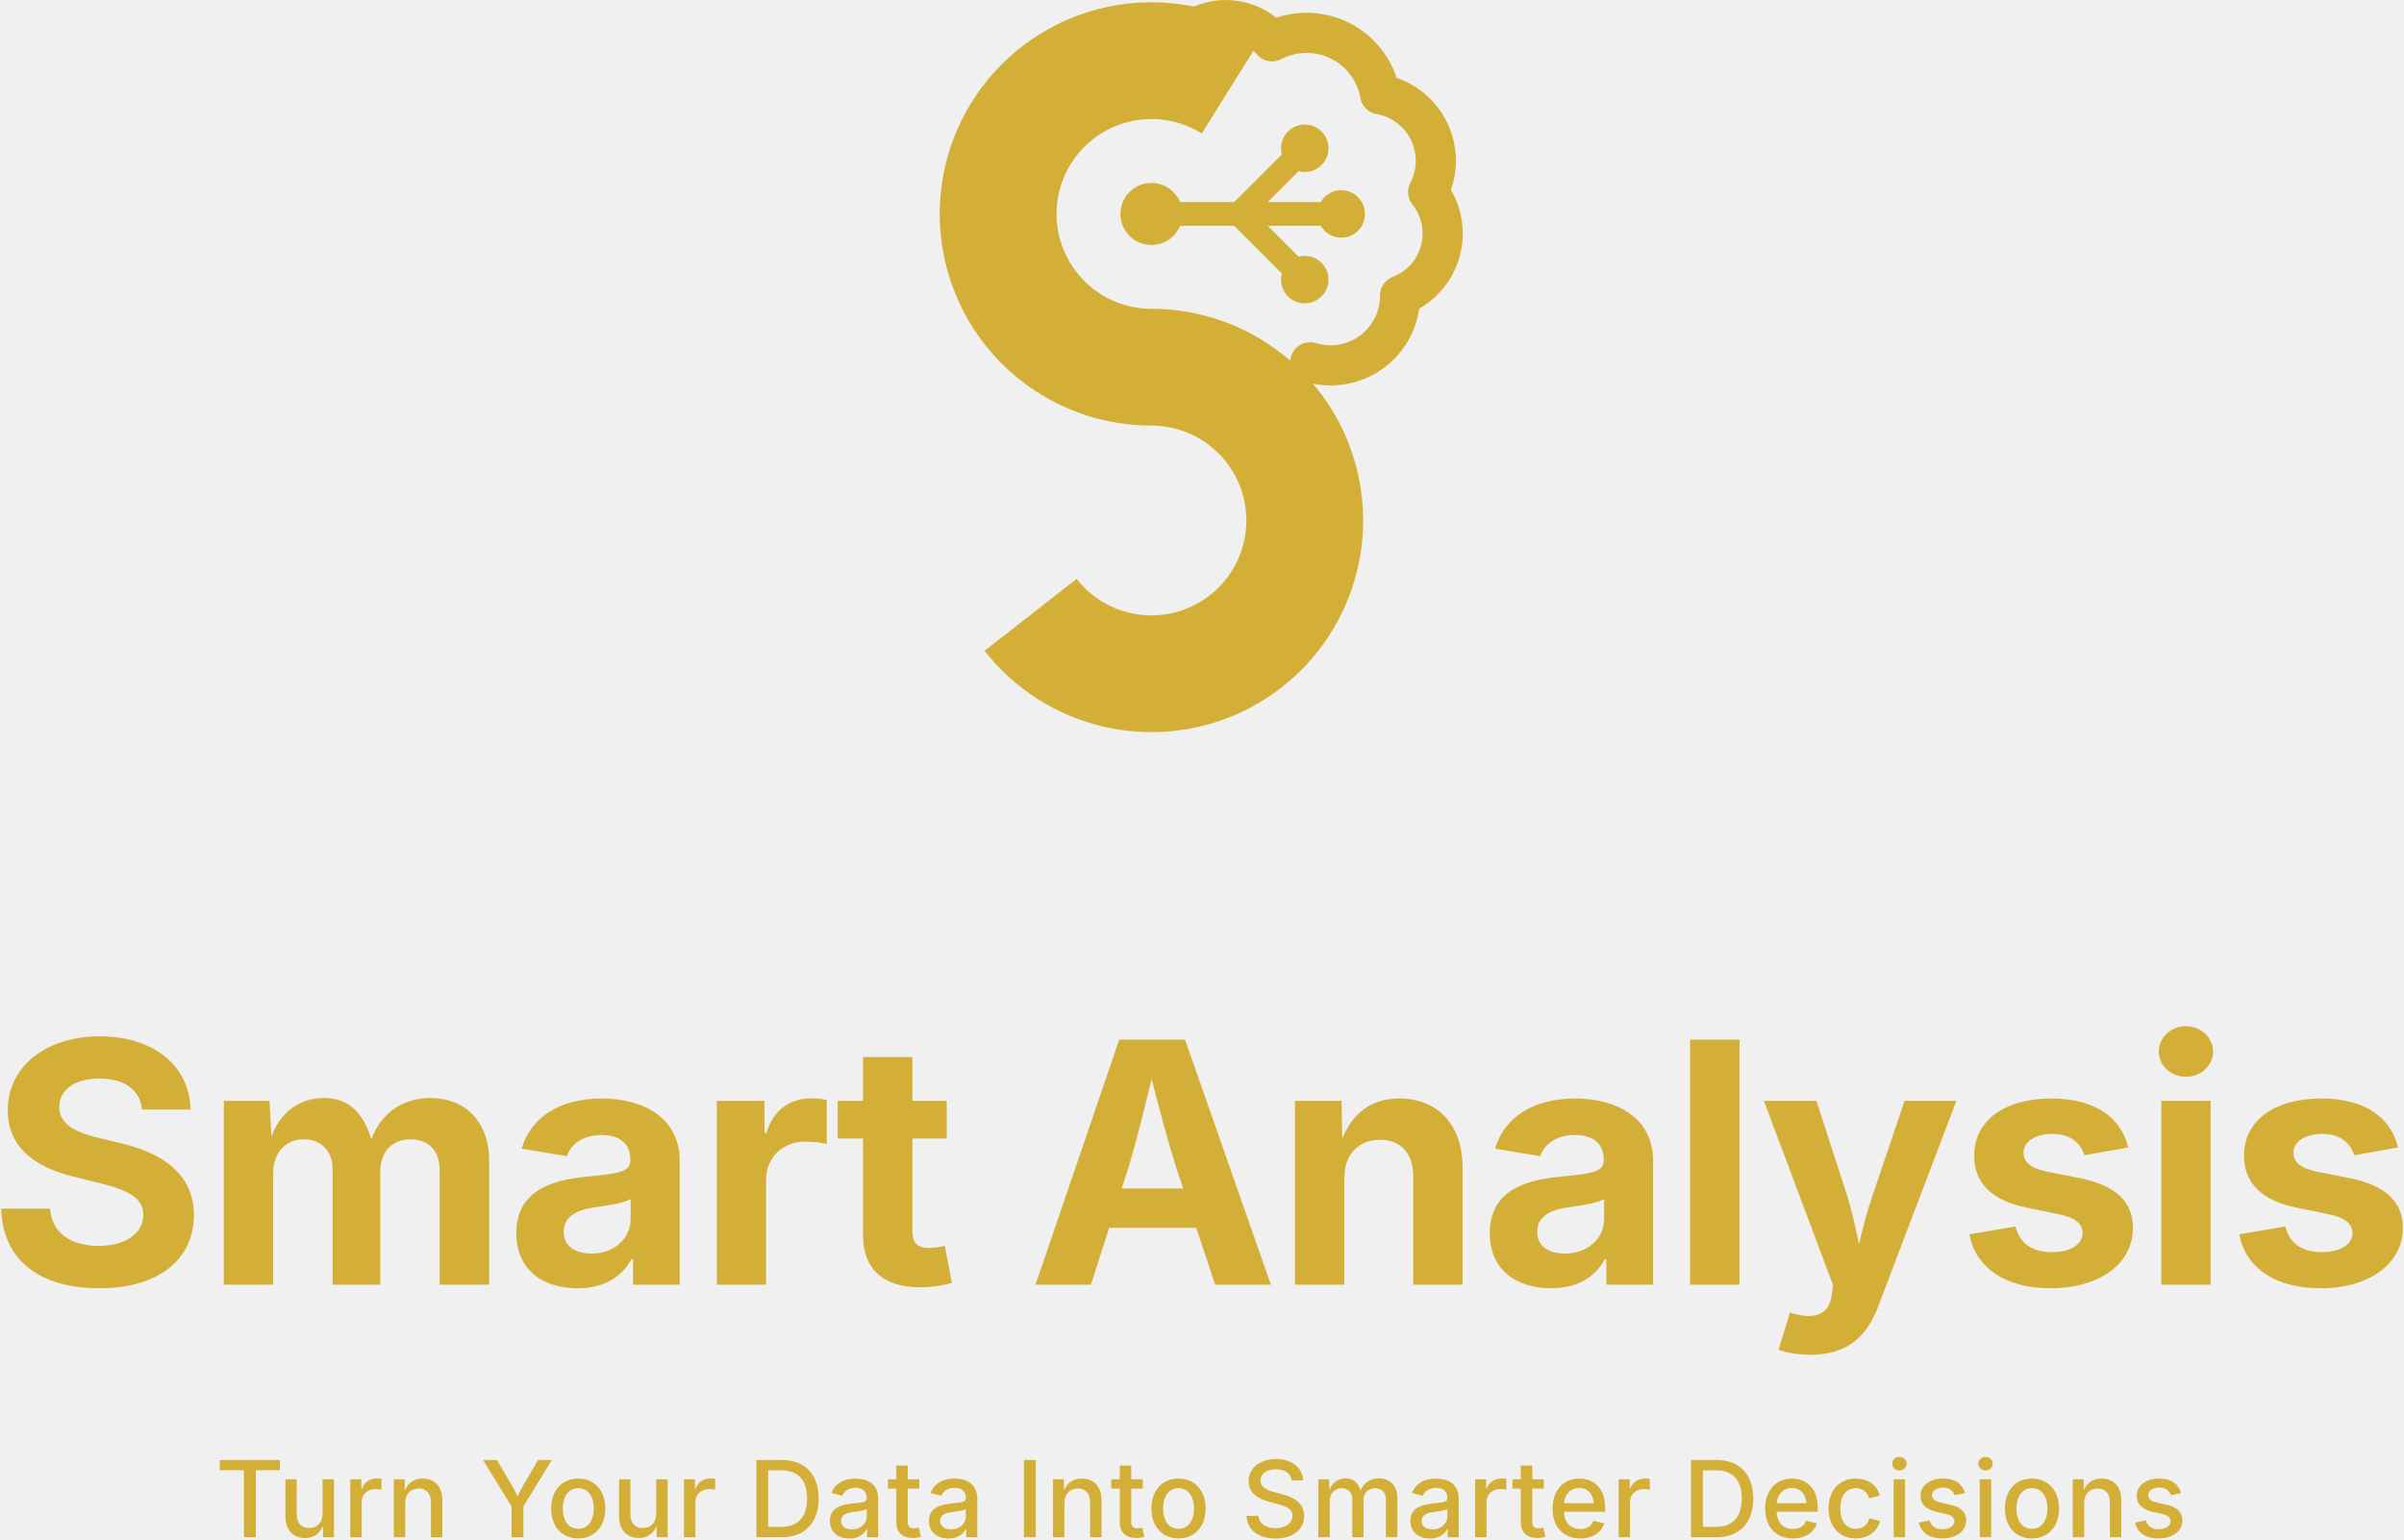
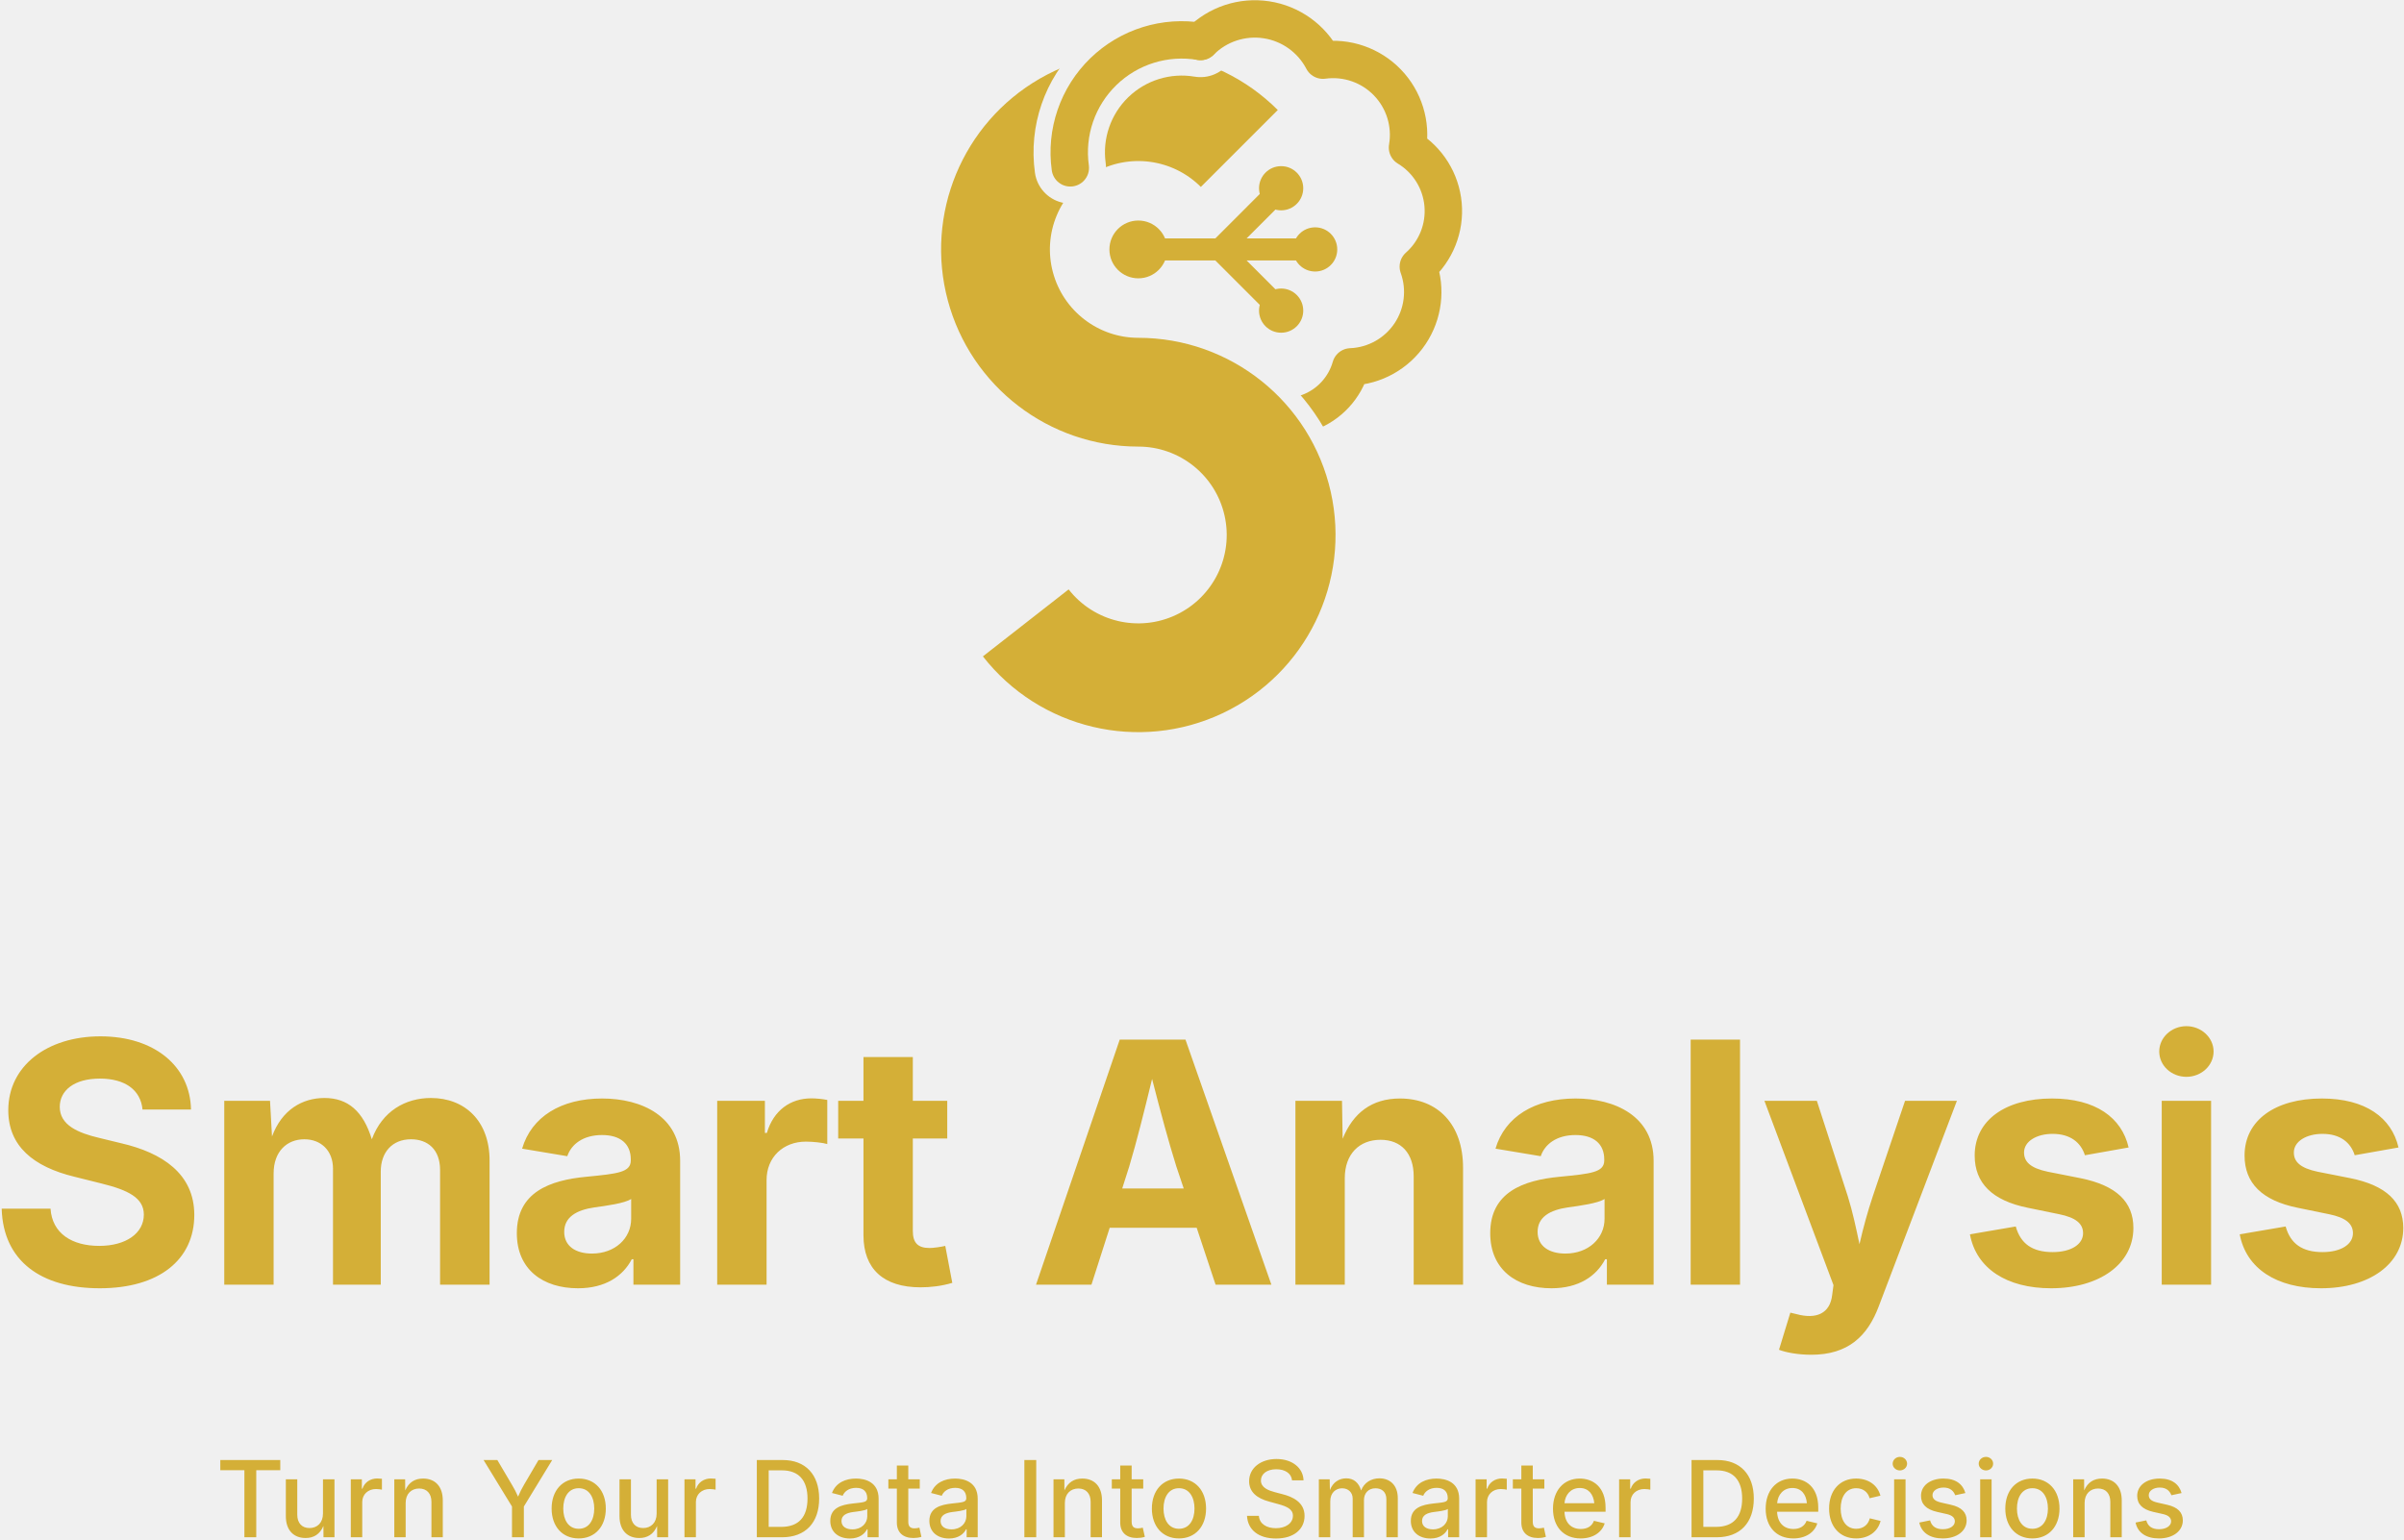
- <svg xmlns="http://www.w3.org/2000/svg" viewBox="-128.250 0.000 328.250 210.250">
-   <g class="symbol" transform="translate(0.000 0.000) scale(0.49844) translate(-41.875 -23.375)">
-     <path id="brain-contour" d="M106.21 36.77 A16.67 16.67 0 0 1 133.03 34.70 A20.45 20.45 0 0 1 162.64 49.22 A18.49 18.49 0 0 1 175.80 75.99 A18.24 18.24 0 0 1 168.10 104.38 A19.01 19.01 0 0 1 143.48 122.65" fill="none" stroke="#D4AF37" stroke-width="11" stroke-linecap="round" stroke-linejoin="round" />
-     <path id="letter-s" d="M122.26 46.38 A42 42 0 1 0 100.00 124.00 A42 42 0 1 1 66.90 191.86" fill="none" stroke="#D4AF37" stroke-width="32" />
+ <svg xmlns="http://www.w3.org/2000/svg" viewBox="-128.500 0.000 328.250 210.250">
+   <g class="symbol" transform="translate(0.000 0.000) scale(0.46431) translate(-42.000 -8.625)">
+     <defs>
+       <mask id="sa-under-s" maskUnits="userSpaceOnUse" x="-60" y="-60" width="400" height="400">
+         <rect x="-60" y="-60" width="400" height="400" fill="#fff" />
+         <path d="M100.00 124.00 A42 42 0 1 1 66.90 191.86" fill="none" stroke="#000" stroke-width="42" />
+       </mask>
+       <mask id="sa-under-brain" maskUnits="userSpaceOnUse" x="-60" y="-60" width="400" height="400">
+         <rect x="-60" y="-60" width="400" height="400" fill="#fff" />
+         <path d="M80.00 58.00 A33.08 33.08 0 0 1 118.28 20.82" fill="none" stroke="#000" stroke-width="21" stroke-linecap="round" />
+       </mask>
+     </defs>
+     <path id="brain-back" d="M118.28 20.82 A22.59 22.59 0 0 1 154.29 26.32 A22.18 22.18 0 0 1 179.16 52.04 A21.81 21.81 0 0 1 182.34 87.06 A22.04 22.04 0 0 1 162.48 116.55 A20.21 20.21 0 0 1 131.91 127.87" fill="none" stroke="#D4AF37" stroke-width="11" stroke-linecap="round" stroke-linejoin="round" mask="url(#sa-under-s)" />
+     <path id="letter-s" d="M129.70 52.30 A42 42 0 1 0 100.00 124.00 A42 42 0 1 1 66.90 191.86" fill="none" stroke="#D4AF37" stroke-width="32" mask="url(#sa-under-brain)" />
+     <path id="brain-front" d="M80.00 58.00 A33.08 33.08 0 0 1 118.28 20.82" fill="none" stroke="#D4AF37" stroke-width="11" stroke-linecap="round" stroke-linejoin="round" />
    <path id="circuit-traces" d="M100.00 82.00 H124.0 L140 66 M124.0 82.0 L140 98 M124.0 82.0 H150" fill="none" stroke="#D4AF37" stroke-width="6.5" stroke-linecap="round" stroke-linejoin="round" />
    <circle cx="100.0" cy="82.0" r="8.5" fill="#D4AF37" />
    <circle cx="142.0" cy="64.0" r="6.5" fill="#D4AF37" />
    <circle cx="142.0" cy="100.0" r="6.5" fill="#D4AF37" />
    <circle cx="152.0" cy="82.0" r="6.5" fill="#D4AF37" />
  </g>
  <g class="wordmark">
-     <path id="smart" d="M-114.7 175.96C-106.57 175.96 -101.78 172.03 -101.78 165.94C-101.78 160.33 -106.14 157.45 -111.78 156.15L-114.81 155.41C-117.64 154.74 -120.16 153.68 -120.16 151.19C-120.16 148.94 -118.18 147.32 -114.68 147.32C-111.24 147.32 -109.11 148.87 -108.86 151.55H-102.23C-102.35 145.66 -107.2 141.55 -114.61 141.55C-121.89 141.55 -127.19 145.59 -127.19 151.64C-127.19 156.51 -123.8 159.36 -118.14 160.73L-114.45 161.65C-110.81 162.55 -108.68 163.61 -108.68 165.9C-108.68 168.44 -111.1 170.17 -114.77 170.17C-118.47 170.17 -121.19 168.48 -121.41 165.09H-128.09C-127.88 172.21 -122.74 175.96 -114.7 175.96Z M-97.69 175.47H-90.95V160.28C-90.95 157.27 -89.13 155.61 -86.75 155.61C-84.46 155.61 -82.84 157.18 -82.84 159.63V175.47H-76.33V160.01C-76.33 157.39 -74.76 155.61 -72.2 155.61C-69.93 155.61 -68.22 156.98 -68.22 159.81V175.47H-61.46V158.53C-61.46 153.07 -64.87 149.97 -69.48 149.97C-72.94 149.97 -76.13 151.75 -77.54 155.61C-78.71 151.79 -80.8 149.97 -84.01 149.97C-87.02 149.97 -89.83 151.57 -91.18 155.23L-91.45 150.36H-97.69Z M-49.39 175.96C-45.69 175.96 -43.26 174.32 -42.05 171.99H-41.82V175.47H-35.44V158.55C-35.44 152.47 -40.7 150.04 -46.09 150.04C-51.71 150.04 -55.75 152.53 -57.03 156.89L-50.85 157.92C-50.31 156.31 -48.72 155.03 -46.11 155.03C-43.6 155.03 -42.18 156.24 -42.18 158.37V158.49C-42.18 160.13 -43.96 160.31 -48.27 160.73C-53.21 161.2 -57.75 162.82 -57.75 168.44C-57.75 173.4 -54.18 175.96 -49.39 175.96ZM-47.48 171.22C-49.71 171.22 -51.28 170.21 -51.28 168.26C-51.28 166.24 -49.62 165.27 -47.12 164.91C-45.64 164.71 -42.97 164.35 -42.14 163.76V166.48C-42.14 169.13 -44.34 171.22 -47.48 171.22Z M-30.38 175.47H-23.65V161.18C-23.65 158.06 -21.38 155.93 -18.28 155.93C-17.29 155.93 -15.96 156.08 -15.36 156.26V150.24C-15.96 150.11 -16.84 150.02 -17.54 150.02C-20.37 150.02 -22.68 151.64 -23.6 154.74H-23.87V150.36H-30.38Z M1.02 150.36H-3.67V144.38H-10.41V150.36H-13.87V155.5H-10.41V168.71C-10.41 173.31 -7.67 175.83 -2.64 175.83C-1.29 175.83 0.21 175.67 1.72 175.22L0.75 170.17C0.26 170.3 -0.86 170.46 -1.38 170.46C-3.02 170.46 -3.67 169.72 -3.67 168.12V155.5H1.02Z" fill="#D4AF37" />
-     <path id="analysis" d="M13.14 175.47H20.71L23.2 167.7H35.09L37.67 175.47H45.28L33.56 142H24.57ZM24.91 162.33 25.88 159.32C26.89 155.95 27.88 151.97 29 147.37C30.17 151.93 31.22 155.88 32.3 159.32L33.31 162.33Z M55.31 160.93C55.31 157.61 57.31 155.68 60.18 155.68C63.01 155.68 64.72 157.54 64.72 160.67V175.47H71.46V159.5C71.46 153.61 68.04 150.04 62.83 150.04C58.97 150.04 56.43 152.04 55.02 155.54L54.93 150.36H48.57V175.47H55.31Z M83.52 175.96C87.23 175.96 89.66 174.32 90.87 171.99H91.09V175.47H97.47V158.55C97.47 152.47 92.22 150.04 86.83 150.04C81.21 150.04 77.17 152.53 75.89 156.89L82.06 157.92C82.6 156.31 84.2 155.03 86.8 155.03C89.32 155.03 90.73 156.24 90.73 158.37V158.49C90.73 160.13 88.96 160.31 84.65 160.73C79.71 161.2 75.17 162.82 75.17 168.44C75.17 173.4 78.74 175.96 83.52 175.96ZM85.43 171.22C83.21 171.22 81.64 170.21 81.64 168.26C81.64 166.24 83.3 165.27 85.79 164.91C87.28 164.71 89.95 164.35 90.78 163.76V166.48C90.78 169.13 88.58 171.22 85.43 171.22Z M109.27 142H102.53V175.47H109.27Z M114.6 184.36C115.57 184.74 117.23 185.04 119 185.04C124.03 185.04 126.68 182.5 128.21 178.43L138.88 150.36H131.81L127.4 163.38C126.68 165.54 126.1 167.7 125.58 169.94C125.11 167.72 124.66 165.56 123.99 163.38L119.77 150.36H112.6L122.04 175.53L121.86 176.88C121.56 179.4 119.7 180.23 116.98 179.49L116.15 179.29Z M151.76 175.96C158.34 175.96 162.99 172.66 162.99 167.72C162.99 164.15 160.65 161.92 155.8 160.93L151.29 160.04C148.9 159.54 148.05 158.67 148.05 157.41C148.05 155.9 149.76 154.87 151.96 154.87C154.41 154.87 155.82 156.08 156.36 157.79L162.34 156.73C161.39 152.65 157.82 150.04 151.87 150.04C145.51 150.04 141.31 153.01 141.31 157.83C141.31 161.59 143.69 163.97 148.55 164.96L152.88 165.85C155.08 166.3 156.11 167.11 156.11 168.44C156.11 169.94 154.52 171.02 151.96 171.02C149.2 171.02 147.58 169.87 146.93 167.52L140.66 168.59C141.54 173.27 145.69 175.96 151.76 175.96Z M166.86 175.47H173.6V150.36H166.86ZM170.23 147.08C172.25 147.08 173.93 145.55 173.93 143.62C173.93 141.71 172.25 140.16 170.23 140.16C168.18 140.16 166.52 141.71 166.52 143.62C166.52 145.55 168.18 147.08 170.23 147.08Z M188.61 175.96C195.19 175.96 199.84 172.66 199.84 167.72C199.84 164.15 197.5 161.92 192.65 160.93L188.13 160.04C185.75 159.54 184.9 158.67 184.9 157.41C184.9 155.9 186.61 154.87 188.81 154.87C191.26 154.87 192.67 156.08 193.21 157.79L199.18 156.73C198.24 152.65 194.67 150.04 188.72 150.04C182.36 150.04 178.16 153.01 178.16 157.83C178.16 161.59 180.54 163.97 185.39 164.96L189.73 165.85C191.93 166.3 192.96 167.11 192.96 168.44C192.96 169.94 191.37 171.02 188.81 171.02C186.05 171.02 184.43 169.87 183.78 167.52L177.51 168.59C178.39 173.27 182.54 175.96 188.61 175.96Z" fill="#D4AF37" />
+     <path id="smart" d="M-114.88 175.96C-106.75 175.96 -101.97 172.03 -101.97 165.94C-101.97 160.33 -106.33 157.45 -111.96 156.15L-115 155.41C-117.83 154.74 -120.34 153.68 -120.34 151.19C-120.34 148.94 -118.37 147.32 -114.86 147.32C-111.43 147.32 -109.29 148.87 -109.04 151.55H-102.42C-102.53 145.66 -107.38 141.55 -114.79 141.55C-122.07 141.55 -127.37 145.59 -127.37 151.64C-127.37 156.51 -123.98 159.36 -118.32 160.73L-114.64 161.65C-111 162.55 -108.86 163.61 -108.86 165.9C-108.86 168.44 -111.29 170.17 -114.95 170.17C-118.66 170.17 -121.38 168.48 -121.6 165.09H-128.27C-128.07 172.21 -122.93 175.96 -114.88 175.96Z M-97.88 175.47H-91.14V160.28C-91.14 157.27 -89.32 155.61 -86.94 155.61C-84.65 155.61 -83.03 157.18 -83.03 159.63V175.47H-76.51V160.01C-76.51 157.39 -74.94 155.61 -72.38 155.61C-70.11 155.61 -68.41 156.98 -68.41 159.81V175.47H-61.65V158.53C-61.65 153.07 -65.06 149.97 -69.66 149.97C-73.12 149.97 -76.31 151.75 -77.73 155.61C-78.9 151.79 -80.98 149.97 -84.2 149.97C-87.21 149.97 -90.01 151.57 -91.36 155.23L-91.63 150.36H-97.88Z M-49.58 175.96C-45.87 175.96 -43.45 174.32 -42.23 171.99H-42.01V175.47H-35.63V158.55C-35.63 152.47 -40.89 150.04 -46.28 150.04C-51.89 150.04 -55.93 152.53 -57.21 156.89L-51.04 157.92C-50.5 156.31 -48.9 155.03 -46.3 155.03C-43.78 155.03 -42.37 156.24 -42.37 158.37V158.49C-42.37 160.13 -44.14 160.31 -48.45 160.73C-53.4 161.2 -57.93 162.82 -57.93 168.44C-57.93 173.4 -54.36 175.96 -49.58 175.96ZM-47.67 171.22C-49.89 171.22 -51.46 170.21 -51.46 168.26C-51.46 166.24 -49.8 165.27 -47.31 164.91C-45.83 164.71 -43.15 164.35 -42.32 163.76V166.48C-42.32 169.13 -44.52 171.22 -47.67 171.22Z M-30.57 175.47H-23.83V161.18C-23.83 158.06 -21.56 155.93 -18.46 155.93C-17.47 155.93 -16.15 156.08 -15.54 156.26V150.24C-16.15 150.11 -17.03 150.02 -17.72 150.02C-20.55 150.02 -22.87 151.64 -23.79 154.74H-24.06V150.36H-30.57Z M0.84 150.36H-3.86V144.38H-10.6V150.36H-14.05V155.5H-10.6V168.71C-10.6 173.31 -7.86 175.83 -2.82 175.83C-1.48 175.83 0.03 175.67 1.53 175.22L0.57 170.17C0.07 170.3 -1.05 170.46 -1.57 170.46C-3.21 170.46 -3.86 169.72 -3.86 168.12V155.5H0.84Z" fill="#D4AF37" />
+     <path id="analysis" d="M12.96 175.47H20.53L23.02 167.7H34.9L37.48 175.47H45.1L33.37 142H24.39ZM24.73 162.33 25.69 159.32C26.7 155.95 27.69 151.97 28.81 147.37C29.98 151.93 31.04 155.88 32.12 159.32L33.13 162.33Z M55.12 160.93C55.12 157.61 57.12 155.68 60 155.68C62.83 155.68 64.53 157.54 64.53 160.67V175.47H71.27V159.5C71.27 153.61 67.86 150.04 62.65 150.04C58.78 150.04 56.24 152.04 54.83 155.54L54.74 150.36H48.38V175.47H55.12Z M83.34 175.96C87.04 175.96 89.47 174.32 90.68 171.99H90.91V175.47H97.29V158.55C97.29 152.47 92.03 150.04 86.64 150.04C81.03 150.04 76.98 152.53 75.7 156.89L81.88 157.92C82.42 156.31 84.01 155.03 86.62 155.03C89.13 155.03 90.55 156.24 90.55 158.37V158.49C90.55 160.13 88.77 160.31 84.46 160.73C79.52 161.2 74.98 162.82 74.98 168.44C74.98 173.4 78.55 175.96 83.34 175.96ZM85.25 171.22C83.02 171.22 81.45 170.21 81.45 168.26C81.45 166.24 83.11 165.27 85.61 164.91C87.09 164.71 89.76 164.35 90.59 163.76V166.48C90.59 169.13 88.39 171.22 85.25 171.22Z M109.09 142H102.35V175.47H109.09Z M114.41 184.36C115.38 184.74 117.04 185.04 118.82 185.04C123.85 185.04 126.5 182.5 128.03 178.43L138.7 150.36H131.62L127.22 163.38C126.5 165.54 125.91 167.7 125.4 169.94C124.93 167.72 124.48 165.56 123.8 163.38L119.58 150.36H112.42L121.85 175.53L121.67 176.88C121.38 179.4 119.51 180.23 116.8 179.49L115.96 179.29Z M151.57 175.96C158.15 175.96 162.8 172.66 162.8 167.72C162.8 164.15 160.47 161.92 155.61 160.93L151.1 160.04C148.72 159.54 147.87 158.67 147.87 157.41C147.87 155.9 149.57 154.87 151.77 154.87C154.22 154.87 155.64 156.08 156.18 157.79L162.15 156.73C161.21 152.65 157.64 150.04 151.68 150.04C145.33 150.04 141.13 153.01 141.13 157.83C141.13 161.59 143.51 163.97 148.36 164.96L152.69 165.85C154.9 166.3 155.93 167.11 155.93 168.44C155.93 169.94 154.33 171.02 151.77 171.02C149.01 171.02 147.39 169.87 146.74 167.52L140.48 168.59C141.35 173.27 145.51 175.96 151.57 175.96Z M166.67 175.47H173.41V150.36H166.67ZM170.04 147.08C172.06 147.08 173.75 145.55 173.75 143.62C173.75 141.71 172.06 140.16 170.04 140.16C168 140.16 166.33 141.71 166.33 143.62C166.33 145.55 168 147.08 170.04 147.08Z M188.42 175.96C195 175.96 199.65 172.66 199.65 167.72C199.65 164.15 197.31 161.92 192.46 160.93L187.95 160.04C185.57 159.54 184.71 158.67 184.71 157.41C184.71 155.9 186.42 154.87 188.62 154.87C191.07 154.87 192.49 156.08 193.02 157.79L199 156.73C198.06 152.65 194.48 150.04 188.53 150.04C182.18 150.04 177.98 153.01 177.98 157.83C177.98 161.59 180.36 163.97 185.21 164.96L189.54 165.85C191.74 166.3 192.78 167.11 192.78 168.44C192.78 169.94 191.18 171.02 188.62 171.02C185.86 171.02 184.24 169.87 183.59 167.52L177.32 168.59C178.2 173.27 182.36 175.96 188.42 175.96Z" fill="#D4AF37" />
  </g>
-   <path id="tagline" d="M-98.24 200.81H-94.94V209.97H-93.32V200.81H-90.04V199.42H-98.24Z M-86.59 210.07C-85.49 210.07 -84.65 209.58 -84.15 208.43L-84.14 209.97H-82.65V202.05H-84.21V206.74C-84.21 207.99 -85 208.71 -86.05 208.71C-87.09 208.71 -87.73 208.03 -87.73 206.89V202.05H-89.28V207.08C-89.28 209.03 -88.2 210.07 -86.59 210.07Z M-80.42 209.97H-78.86V205.16C-78.86 204.12 -78.06 203.38 -76.97 203.38C-76.65 203.38 -76.27 203.44 -76.16 203.47V201.98C-76.32 201.96 -76.62 201.94 -76.82 201.94C-77.75 201.94 -78.53 202.46 -78.82 203.33H-78.91V202.05H-80.42Z M-72.92 205.28C-72.92 204.03 -72.14 203.31 -71.08 203.31C-70.05 203.31 -69.41 203.99 -69.41 205.13V209.97H-67.85V204.94C-67.85 202.99 -68.93 201.95 -70.54 201.95C-71.66 201.95 -72.49 202.45 -72.98 203.57L-72.99 202.05H-74.48V209.97H-72.92Z M-58.4 209.97H-56.79V205.77L-52.91 199.42H-54.79L-56.75 202.78C-57.06 203.31 -57.32 203.79 -57.58 204.42C-57.84 203.8 -58.1 203.33 -58.42 202.78L-60.4 199.42H-62.29L-58.4 205.77Z M-49.3 210.13C-47.07 210.13 -45.6 208.49 -45.6 206.05C-45.6 203.59 -47.07 201.95 -49.3 201.95C-51.53 201.95 -52.99 203.59 -52.99 206.05C-52.99 208.49 -51.53 210.13 -49.3 210.13ZM-49.3 208.81C-50.73 208.81 -51.41 207.55 -51.41 206.05C-51.41 204.53 -50.73 203.27 -49.3 203.27C-47.85 203.27 -47.17 204.54 -47.17 206.05C-47.17 207.55 -47.85 208.81 -49.3 208.81Z M-41.03 210.07C-39.94 210.07 -39.09 209.58 -38.59 208.43L-38.58 209.97H-37.09V202.05H-38.65V206.74C-38.65 207.99 -39.44 208.71 -40.49 208.71C-41.53 208.71 -42.17 208.03 -42.17 206.89V202.05H-43.72V207.08C-43.72 209.03 -42.64 210.07 -41.03 210.07Z M-34.86 209.97H-33.3V205.16C-33.3 204.12 -32.5 203.38 -31.41 203.38C-31.09 203.38 -30.71 203.44 -30.6 203.47V201.98C-30.76 201.96 -31.06 201.94 -31.26 201.94C-32.19 201.94 -32.97 202.46 -33.26 203.33H-33.35V202.05H-34.86Z M-21.54 209.97C-18.33 209.97 -16.47 207.98 -16.47 204.68C-16.47 201.4 -18.33 199.42 -21.44 199.42H-24.97V209.97ZM-23.36 208.55V200.83H-21.55C-19.24 200.83 -18.05 202.2 -18.05 204.68C-18.05 207.18 -19.24 208.55 -21.63 208.55Z M-12.27 210.14C-10.99 210.14 -10.24 209.5 -9.93 208.88H-9.85V209.97H-8.34V204.71C-8.34 202.43 -10.16 201.95 -11.44 201.95C-12.85 201.95 -14.18 202.5 -14.72 203.92L-13.25 204.3C-13.03 203.76 -12.45 203.22 -11.42 203.22C-10.43 203.22 -9.9 203.73 -9.9 204.61V204.65C-9.9 205.21 -10.5 205.2 -11.9 205.36C-13.39 205.53 -14.94 205.93 -14.94 207.73C-14.94 209.29 -13.78 210.14 -12.27 210.14ZM-11.92 208.89C-12.79 208.89 -13.41 208.5 -13.41 207.75C-13.41 206.94 -12.69 206.64 -11.81 206.52C-11.33 206.46 -10.13 206.33 -9.9 206.1V207.11C-9.9 208.04 -10.65 208.89 -11.92 208.89Z M-2.72 202.05H-4.3V200.17H-5.86V202.05H-7.01V203.32H-5.86V207.96C-5.86 209.3 -5.03 210.07 -3.59 210.07C-3.23 210.07 -2.83 210.02 -2.5 209.91L-2.78 208.66C-2.97 208.71 -3.27 208.75 -3.43 208.75C-4.05 208.75 -4.3 208.47 -4.3 207.83V203.32H-2.72Z M1.26 210.14C2.54 210.14 3.29 209.5 3.6 208.88H3.68V209.97H5.19V204.71C5.19 202.43 3.37 201.95 2.09 201.95C0.68 201.95 -0.65 202.5 -1.19 203.92L0.28 204.3C0.5 203.76 1.08 203.22 2.11 203.22C3.1 203.22 3.63 203.73 3.63 204.61V204.65C3.63 205.21 3.03 205.2 1.63 205.36C0.14 205.53 -1.41 205.93 -1.41 207.73C-1.41 209.29 -0.25 210.14 1.26 210.14ZM1.61 208.89C0.74 208.89 0.12 208.5 0.12 207.75C0.12 206.94 0.84 206.64 1.72 206.52C2.2 206.46 3.4 206.33 3.63 206.1V207.11C3.63 208.04 2.88 208.89 1.61 208.89Z M13.17 199.42H11.56V209.97H13.17Z M17.09 205.28C17.09 204.03 17.87 203.31 18.93 203.31C19.96 203.31 20.6 203.99 20.6 205.13V209.97H22.16V204.94C22.16 202.99 21.08 201.95 19.47 201.95C18.35 201.95 17.52 202.45 17.03 203.57L17.02 202.05H15.53V209.97H17.09Z M27.78 202.05H26.21V200.17H24.65V202.05H23.49V203.32H24.65V207.96C24.65 209.3 25.48 210.07 26.91 210.07C27.27 210.07 27.67 210.02 28 209.91L27.73 208.66C27.54 208.71 27.23 208.75 27.07 208.75C26.45 208.75 26.21 208.47 26.21 207.83V203.32H27.78Z M32.67 210.13C34.9 210.13 36.37 208.49 36.37 206.05C36.37 203.59 34.9 201.95 32.67 201.95C30.44 201.95 28.97 203.59 28.97 206.05C28.97 208.49 30.44 210.13 32.67 210.13ZM32.67 208.81C31.24 208.81 30.56 207.55 30.56 206.05C30.56 204.53 31.24 203.27 32.67 203.27C34.11 203.27 34.79 204.54 34.79 206.05C34.79 207.55 34.11 208.81 32.67 208.81Z M45.91 210.14C48.39 210.14 49.82 208.84 49.82 207.05C49.82 205.15 48.13 204.42 46.78 204.08L45.76 203.81C44.95 203.59 43.86 203.22 43.86 202.22C43.86 201.33 44.67 200.68 45.95 200.68C47.14 200.68 48 201.23 48.11 202.19H49.68C49.63 200.51 48.15 199.28 45.98 199.28C43.86 199.28 42.24 200.49 42.24 202.31C42.24 203.76 43.26 204.64 44.99 205.1L46.22 205.44C47.36 205.75 48.23 206.11 48.23 207.03C48.23 208.05 47.24 208.73 45.91 208.73C44.69 208.73 43.67 208.19 43.58 207.04H41.95C42.05 208.96 43.54 210.14 45.91 210.14Z M51.76 209.97H53.32V205.05C53.32 203.89 54.07 203.28 54.94 203.28C55.78 203.28 56.39 203.84 56.39 204.69V209.97H57.92V204.9C57.92 203.96 58.52 203.28 59.5 203.28C60.31 203.28 60.98 203.73 60.98 204.78V209.97H62.55V204.63C62.55 202.83 61.44 201.92 60.04 201.92C58.91 201.92 57.94 202.51 57.53 203.58C57.22 202.53 56.54 201.92 55.51 201.92C54.57 201.92 53.68 202.43 53.28 203.53L53.24 202.05H51.76Z M67 210.14C68.29 210.14 69.04 209.5 69.34 208.88H69.42V209.97H70.93V204.71C70.93 202.43 69.11 201.95 67.83 201.95C66.42 201.95 65.09 202.5 64.55 203.92L66.02 204.3C66.24 203.76 66.82 203.22 67.85 203.22C68.84 203.22 69.37 203.73 69.37 204.61V204.65C69.37 205.21 68.77 205.2 67.37 205.36C65.88 205.53 64.33 205.93 64.33 207.73C64.33 209.29 65.5 210.14 67 210.14ZM67.35 208.89C66.48 208.89 65.86 208.5 65.86 207.75C65.86 206.94 66.58 206.64 67.46 206.52C67.94 206.46 69.14 206.33 69.38 206.1V207.11C69.38 208.04 68.62 208.89 67.35 208.89Z M73.17 209.97H74.72V205.16C74.72 204.12 75.52 203.38 76.61 203.38C76.93 203.38 77.31 203.44 77.42 203.47V201.98C77.26 201.96 76.96 201.94 76.76 201.94C75.84 201.94 75.05 202.46 74.76 203.33H74.67V202.05H73.17Z M82.55 202.05H80.97V200.17H79.41V202.05H78.26V203.32H79.41V207.96C79.41 209.3 80.24 210.07 81.68 210.07C82.04 210.07 82.44 210.02 82.77 209.91L82.49 208.66C82.3 208.71 82 208.75 81.84 208.75C81.22 208.75 80.97 208.47 80.97 207.83V203.32H82.55Z M87.52 210.13C89.21 210.13 90.42 209.3 90.8 208.07L89.33 207.72C89.05 208.46 88.4 208.84 87.53 208.84C86.24 208.84 85.36 208.01 85.3 206.48H90.92V205.93C90.92 203.08 89.19 201.95 87.38 201.95C85.17 201.95 83.74 203.63 83.74 206.07C83.74 208.52 85.18 210.13 87.52 210.13ZM85.31 205.32C85.39 204.18 86.14 203.24 87.39 203.24C88.59 203.24 89.26 204.08 89.37 205.32Z M92.77 209.97H94.32V205.16C94.32 204.12 95.12 203.38 96.21 203.38C96.53 203.38 96.91 203.44 97.02 203.47V201.98C96.86 201.96 96.56 201.94 96.36 201.94C95.44 201.94 94.65 202.46 94.36 203.33H94.28V202.05H92.77Z M106.08 209.97C109.29 209.97 111.15 207.98 111.15 204.68C111.15 201.4 109.29 199.42 106.18 199.42H102.65V209.97ZM104.27 208.55V200.83H106.08C108.38 200.83 109.57 202.2 109.57 204.68C109.57 207.18 108.38 208.55 105.99 208.55Z M116.55 210.13C118.24 210.13 119.46 209.3 119.83 208.07L118.36 207.72C118.09 208.46 117.44 208.84 116.57 208.84C115.27 208.84 114.39 208.01 114.34 206.48H119.95V205.93C119.95 203.08 118.22 201.95 116.42 201.95C114.2 201.95 112.77 203.63 112.77 206.07C112.77 208.52 114.22 210.13 116.55 210.13ZM114.34 205.32C114.43 204.18 115.18 203.24 116.43 203.24C117.62 203.24 118.29 204.08 118.41 205.32Z M125.13 210.13C126.79 210.13 128.08 209.23 128.46 207.74L126.99 207.38C126.78 208.24 126.12 208.81 125.14 208.81C123.71 208.81 123.02 207.56 123.02 206.05C123.02 204.52 123.71 203.27 125.14 203.27C126.11 203.27 126.75 203.83 126.96 204.64L128.44 204.29C128.05 202.82 126.77 201.95 125.13 201.95C122.9 201.95 121.43 203.59 121.43 206.05C121.43 208.49 122.9 210.13 125.13 210.13Z M130.32 209.97H131.87V202.05H130.32ZM131.1 200.84C131.64 200.84 132.09 200.43 132.09 199.92C132.09 199.4 131.64 198.99 131.1 198.99C130.56 198.99 130.12 199.4 130.12 199.92C130.12 200.43 130.56 200.84 131.1 200.84Z M136.95 210.13C138.89 210.13 140.22 209.11 140.22 207.67C140.22 206.57 139.52 205.86 138.06 205.53L136.78 205.24C135.91 205.05 135.56 204.73 135.56 204.21C135.56 203.62 136.21 203.18 137.07 203.18C138 203.18 138.45 203.68 138.65 204.23L140.05 203.93C139.71 202.75 138.77 201.95 137.05 201.95C135.26 201.95 133.99 202.89 133.99 204.31C133.99 205.44 134.69 206.16 136.17 206.5L137.5 206.8C138.25 206.97 138.61 207.3 138.61 207.8C138.61 208.39 137.97 208.87 136.97 208.87C136.05 208.87 135.45 208.49 135.23 207.66L133.76 207.96C134.04 209.36 135.23 210.13 136.95 210.13Z M142.07 209.97H143.63V202.05H142.07ZM142.85 200.84C143.39 200.84 143.84 200.43 143.84 199.92C143.84 199.4 143.39 198.99 142.85 198.99C142.32 198.99 141.87 199.4 141.87 199.92C141.87 200.43 142.32 200.84 142.85 200.84Z M149.19 210.13C151.42 210.13 152.9 208.49 152.9 206.05C152.9 203.59 151.42 201.95 149.19 201.95C146.96 201.95 145.5 203.59 145.5 206.05C145.5 208.49 146.96 210.13 149.19 210.13ZM149.19 208.81C147.76 208.81 147.08 207.55 147.08 206.05C147.08 204.53 147.76 203.27 149.19 203.27C150.64 203.27 151.32 204.54 151.32 206.05C151.32 207.55 150.64 208.81 149.19 208.81Z M156.33 205.28C156.33 204.03 157.11 203.31 158.17 203.31C159.2 203.31 159.84 203.99 159.84 205.13V209.97H161.4V204.94C161.4 202.99 160.32 201.95 158.71 201.95C157.59 201.95 156.76 202.45 156.26 203.57L156.26 202.05H154.77V209.97H156.33Z M166.48 210.13C168.41 210.13 169.74 209.11 169.74 207.67C169.74 206.57 169.05 205.86 167.58 205.53L166.31 205.24C165.44 205.05 165.08 204.73 165.08 204.21C165.08 203.62 165.73 203.18 166.59 203.18C167.52 203.18 167.97 203.68 168.18 204.23L169.57 203.93C169.23 202.75 168.29 201.95 166.58 201.95C164.78 201.95 163.51 202.89 163.51 204.31C163.51 205.44 164.22 206.16 165.69 206.5L167.02 206.8C167.77 206.97 168.13 207.3 168.13 207.8C168.13 208.39 167.5 208.87 166.49 208.87C165.57 208.87 164.97 208.49 164.75 207.66L163.28 207.96C163.57 209.36 164.76 210.13 166.48 210.13Z" fill="#D4AF37" />
+   <path id="tagline" d="M-98.42 200.81H-95.13V209.97H-93.51V200.81H-90.23V199.42H-98.42Z M-86.77 210.07C-85.68 210.07 -84.83 209.58 -84.34 208.43L-84.33 209.97H-82.83V202.05H-84.4V206.74C-84.4 207.99 -85.19 208.71 -86.24 208.71C-87.27 208.71 -87.91 208.03 -87.91 206.89V202.05H-89.47V207.08C-89.47 209.03 -88.39 210.07 -86.77 210.07Z M-80.6 209.97H-79.04V205.16C-79.04 204.12 -78.25 203.38 -77.16 203.38C-76.83 203.38 -76.46 203.44 -76.35 203.47V201.98C-76.51 201.96 -76.81 201.94 -77 201.94C-77.93 201.94 -78.72 202.46 -79.01 203.33H-79.09V202.05H-80.6Z M-73.11 205.28C-73.11 204.03 -72.33 203.31 -71.27 203.31C-70.23 203.31 -69.59 203.99 -69.59 205.13V209.97H-68.04V204.94C-68.04 202.99 -69.11 201.95 -70.73 201.95C-71.85 201.95 -72.67 202.45 -73.17 203.57L-73.18 202.05H-74.66V209.97H-73.11Z M-58.59 209.97H-56.97V205.77L-53.1 199.42H-54.97L-56.94 202.78C-57.25 203.31 -57.5 203.79 -57.76 204.42C-58.03 203.8 -58.28 203.33 -58.61 202.78L-60.59 199.42H-62.47L-58.59 205.77Z M-49.48 210.13C-47.25 210.13 -45.78 208.49 -45.78 206.05C-45.78 203.59 -47.25 201.95 -49.48 201.95C-51.71 201.95 -53.18 203.59 -53.18 206.05C-53.18 208.49 -51.71 210.13 -49.48 210.13ZM-49.48 208.81C-50.91 208.81 -51.59 207.55 -51.59 206.05C-51.59 204.53 -50.91 203.27 -49.48 203.27C-48.04 203.27 -47.36 204.54 -47.36 206.05C-47.36 207.55 -48.04 208.81 -49.48 208.81Z M-41.21 210.07C-40.12 210.07 -39.27 209.58 -38.78 208.43L-38.77 209.97H-37.27V202.05H-38.84V206.74C-38.84 207.99 -39.63 208.71 -40.68 208.71C-41.71 208.71 -42.35 208.03 -42.35 206.89V202.05H-43.91V207.08C-43.91 209.03 -42.83 210.07 -41.21 210.07Z M-35.04 209.97H-33.48V205.16C-33.48 204.12 -32.69 203.38 -31.6 203.38C-31.27 203.38 -30.9 203.44 -30.79 203.47V201.98C-30.95 201.96 -31.25 201.94 -31.44 201.94C-32.37 201.94 -33.16 202.46 -33.45 203.33H-33.53V202.05H-35.04Z M-21.72 209.97C-18.52 209.97 -16.65 207.98 -16.65 204.68C-16.65 201.4 -18.52 199.42 -21.62 199.42H-25.16V209.97ZM-23.54 208.55V200.83H-21.73C-19.43 200.83 -18.24 202.2 -18.24 204.68C-18.24 207.18 -19.43 208.55 -21.82 208.55Z M-12.45 210.14C-11.17 210.14 -10.42 209.5 -10.12 208.88H-10.04V209.97H-8.53V204.71C-8.53 202.43 -10.35 201.95 -11.62 201.95C-13.03 201.95 -14.36 202.5 -14.9 203.92L-13.44 204.3C-13.22 203.76 -12.64 203.22 -11.6 203.22C-10.61 203.22 -10.09 203.73 -10.09 204.61V204.65C-10.09 205.21 -10.69 205.2 -12.08 205.36C-13.58 205.53 -15.13 205.93 -15.13 207.73C-15.13 209.29 -13.96 210.14 -12.45 210.14ZM-12.11 208.89C-12.98 208.89 -13.6 208.5 -13.6 207.75C-13.6 206.94 -12.88 206.64 -12 206.52C-11.52 206.46 -10.31 206.33 -10.08 206.1V207.11C-10.08 208.04 -10.84 208.89 -12.11 208.89Z M-2.91 202.05H-4.48V200.17H-6.04V202.05H-7.2V203.32H-6.04V207.96C-6.04 209.3 -5.21 210.07 -3.78 210.07C-3.42 210.07 -3.02 210.02 -2.69 209.91L-2.96 208.66C-3.15 208.71 -3.46 208.75 -3.62 208.75C-4.24 208.75 -4.48 208.47 -4.48 207.83V203.32H-2.91Z M1.08 210.14C2.36 210.14 3.11 209.5 3.41 208.88H3.49V209.97H5V204.71C5 202.43 3.18 201.95 1.91 201.95C0.5 201.95 -0.83 202.5 -1.37 203.92L0.09 204.3C0.31 203.76 0.89 203.22 1.93 203.22C2.92 203.22 3.44 203.73 3.44 204.61V204.65C3.44 205.21 2.84 205.2 1.45 205.36C-0.05 205.53 -1.6 205.93 -1.6 207.73C-1.6 209.29 -0.43 210.14 1.08 210.14ZM1.42 208.89C0.55 208.89 -0.07 208.5 -0.07 207.75C-0.07 206.94 0.65 206.64 1.53 206.52C2.01 206.46 3.22 206.33 3.45 206.1V207.11C3.45 208.04 2.69 208.89 1.42 208.89Z M12.99 199.42H11.37V209.97H12.99Z M16.9 205.28C16.9 204.03 17.68 203.31 18.74 203.31C19.78 203.31 20.42 203.99 20.42 205.13V209.97H21.97V204.94C21.97 202.99 20.9 201.95 19.28 201.95C18.16 201.95 17.34 202.45 16.84 203.57L16.83 202.05H15.35V209.97H16.9Z M27.6 202.05H26.02V200.17H24.46V202.05H23.31V203.32H24.46V207.96C24.46 209.3 25.29 210.07 26.73 210.07C27.09 210.07 27.49 210.02 27.82 209.91L27.54 208.66C27.35 208.71 27.05 208.75 26.88 208.75C26.27 208.75 26.02 208.47 26.02 207.83V203.32H27.6Z M32.48 210.13C34.71 210.13 36.18 208.49 36.18 206.05C36.18 203.59 34.71 201.95 32.48 201.95C30.25 201.95 28.78 203.59 28.78 206.05C28.78 208.49 30.25 210.13 32.48 210.13ZM32.48 208.81C31.05 208.81 30.37 207.55 30.37 206.05C30.37 204.53 31.05 203.27 32.48 203.27C33.92 203.27 34.6 204.54 34.6 206.05C34.6 207.55 33.92 208.81 32.48 208.81Z M45.73 210.14C48.2 210.14 49.63 208.84 49.63 207.05C49.63 205.15 47.94 204.42 46.6 204.08L45.57 203.81C44.76 203.59 43.67 203.22 43.67 202.22C43.67 201.33 44.48 200.68 45.76 200.68C46.96 200.68 47.82 201.23 47.92 202.19H49.49C49.44 200.51 47.96 199.28 45.8 199.28C43.67 199.28 42.06 200.49 42.06 202.31C42.06 203.76 43.08 204.64 44.81 205.1L46.04 205.44C47.17 205.75 48.04 206.11 48.04 207.03C48.04 208.05 47.06 208.73 45.72 208.73C44.5 208.73 43.48 208.19 43.39 207.04H41.77C41.87 208.96 43.35 210.14 45.73 210.14Z M51.58 209.97H53.14V205.05C53.14 203.89 53.89 203.28 54.76 203.28C55.59 203.28 56.2 203.84 56.2 204.69V209.97H57.74V204.9C57.74 203.96 58.33 203.28 59.32 203.28C60.12 203.28 60.8 203.73 60.8 204.78V209.97H62.36V204.63C62.36 202.83 61.26 201.92 59.85 201.92C58.73 201.92 57.75 202.51 57.35 203.58C57.04 202.53 56.36 201.92 55.32 201.92C54.38 201.92 53.5 202.43 53.09 203.53L53.06 202.05H51.58Z M66.82 210.14C68.1 210.14 68.85 209.5 69.15 208.88H69.23V209.97H70.74V204.71C70.74 202.43 68.92 201.95 67.65 201.95C66.24 201.95 64.91 202.5 64.37 203.92L65.83 204.3C66.05 203.76 66.63 203.22 67.67 203.22C68.66 203.22 69.18 203.73 69.18 204.61V204.65C69.18 205.21 68.58 205.2 67.19 205.36C65.69 205.53 64.14 205.93 64.14 207.73C64.14 209.29 65.31 210.14 66.82 210.14ZM67.16 208.89C66.29 208.89 65.67 208.5 65.67 207.75C65.67 206.94 66.39 206.64 67.27 206.52C67.75 206.46 68.96 206.33 69.19 206.1V207.11C69.19 208.04 68.43 208.89 67.16 208.89Z M72.98 209.97H74.54V205.16C74.54 204.12 75.33 203.38 76.42 203.38C76.75 203.38 77.12 203.44 77.24 203.47V201.98C77.07 201.96 76.78 201.94 76.58 201.94C75.65 201.94 74.86 202.46 74.57 203.33H74.49V202.05H72.98Z M82.37 202.05H80.79V200.17H79.23V202.05H78.07V203.32H79.23V207.96C79.23 209.3 80.06 210.07 81.49 210.07C81.86 210.07 82.25 210.02 82.58 209.91L82.31 208.66C82.12 208.71 81.81 208.75 81.65 208.75C81.03 208.75 80.79 208.47 80.79 207.83V203.32H82.37Z M87.33 210.13C89.02 210.13 90.23 209.3 90.61 208.07L89.14 207.72C88.87 208.46 88.22 208.84 87.35 208.84C86.05 208.84 85.17 208.01 85.12 206.48H90.73V205.93C90.73 203.08 89 201.95 87.2 201.95C84.98 201.95 83.55 203.63 83.55 206.07C83.55 208.52 85 210.13 87.33 210.13ZM85.12 205.32C85.21 204.18 85.96 203.24 87.2 203.24C88.4 203.24 89.07 204.08 89.19 205.32Z M92.58 209.97H94.14V205.16C94.14 204.12 94.93 203.38 96.02 203.38C96.35 203.38 96.72 203.44 96.84 203.47V201.98C96.67 201.96 96.38 201.94 96.18 201.94C95.25 201.94 94.46 202.46 94.17 203.33H94.09V202.05H92.58Z M105.9 209.97C109.11 209.97 110.97 207.98 110.97 204.68C110.97 201.4 109.11 199.42 106 199.42H102.47V209.97ZM104.08 208.55V200.83H105.89C108.19 200.83 109.38 202.2 109.38 204.68C109.38 207.18 108.19 208.55 105.81 208.55Z M116.37 210.13C118.06 210.13 119.27 209.3 119.64 208.07L118.18 207.72C117.9 208.46 117.25 208.84 116.38 208.84C115.09 208.84 114.21 208.01 114.15 206.48H119.77V205.93C119.77 203.08 118.04 201.95 116.23 201.95C114.02 201.95 112.59 203.63 112.59 206.07C112.59 208.52 114.03 210.13 116.37 210.13ZM114.16 205.32C114.24 204.18 114.99 203.24 116.24 203.24C117.44 203.24 118.11 204.08 118.22 205.32Z M124.94 210.13C126.61 210.13 127.9 209.23 128.28 207.74L126.81 207.38C126.59 208.24 125.94 208.81 124.95 208.81C123.52 208.81 122.83 207.56 122.83 206.05C122.83 204.52 123.52 203.27 124.95 203.27C125.92 203.27 126.57 203.83 126.78 204.64L128.26 204.29C127.87 202.82 126.59 201.95 124.94 201.95C122.71 201.95 121.25 203.59 121.25 206.05C121.25 208.49 122.71 210.13 124.94 210.13Z M130.13 209.97H131.69V202.05H130.13ZM130.92 200.84C131.45 200.84 131.9 200.43 131.9 199.92C131.9 199.4 131.45 198.99 130.92 198.99C130.38 198.99 129.93 199.4 129.93 199.92C129.93 200.43 130.38 200.84 130.92 200.84Z M136.77 210.13C138.7 210.13 140.03 209.11 140.03 207.67C140.03 206.57 139.34 205.86 137.87 205.53L136.6 205.24C135.73 205.05 135.37 204.73 135.37 204.21C135.37 203.62 136.02 203.18 136.88 203.18C137.82 203.18 138.26 203.68 138.47 204.23L139.86 203.93C139.52 202.75 138.58 201.95 136.87 201.95C135.08 201.95 133.8 202.89 133.8 204.31C133.8 205.44 134.51 206.16 135.98 206.5L137.31 206.8C138.06 206.97 138.42 207.3 138.42 207.8C138.42 208.39 137.79 208.87 136.78 208.87C135.86 208.87 135.26 208.49 135.04 207.66L133.57 207.96C133.86 209.36 135.05 210.13 136.77 210.13Z M141.88 209.97H143.44V202.05H141.88ZM142.67 200.84C143.21 200.84 143.65 200.43 143.65 199.92C143.65 199.4 143.21 198.99 142.67 198.99C142.13 198.99 141.68 199.4 141.68 199.92C141.68 200.43 142.13 200.84 142.67 200.84Z M149.01 210.13C151.24 210.13 152.71 208.49 152.71 206.05C152.71 203.59 151.24 201.95 149.01 201.95C146.78 201.95 145.31 203.59 145.31 206.05C145.31 208.49 146.78 210.13 149.01 210.13ZM149.01 208.81C147.58 208.81 146.9 207.55 146.9 206.05C146.9 204.53 147.58 203.27 149.01 203.27C150.45 203.27 151.13 204.54 151.13 206.05C151.13 207.55 150.45 208.81 149.01 208.81Z M156.14 205.28C156.14 204.03 156.92 203.31 157.98 203.31C159.02 203.31 159.65 203.99 159.65 205.13V209.97H161.21V204.94C161.21 202.99 160.13 201.95 158.52 201.95C157.4 201.95 156.57 202.45 156.08 203.57L156.07 202.05H154.58V209.97H156.14Z M166.29 210.13C168.22 210.13 169.55 209.11 169.55 207.67C169.55 206.57 168.86 205.86 167.4 205.53L166.12 205.24C165.25 205.05 164.9 204.73 164.9 204.21C164.9 203.62 165.55 203.18 166.4 203.18C167.34 203.18 167.78 203.68 167.99 204.23L169.38 203.93C169.05 202.75 168.1 201.95 166.39 201.95C164.6 201.95 163.32 202.89 163.32 204.31C163.32 205.44 164.03 206.16 165.5 206.5L166.84 206.8C167.59 206.97 167.95 207.3 167.95 207.8C167.95 208.39 167.31 208.87 166.31 208.87C165.38 208.87 164.78 208.49 164.56 207.66L163.1 207.96C163.38 209.36 164.57 210.13 166.29 210.13Z" fill="#D4AF37" />
</svg>
